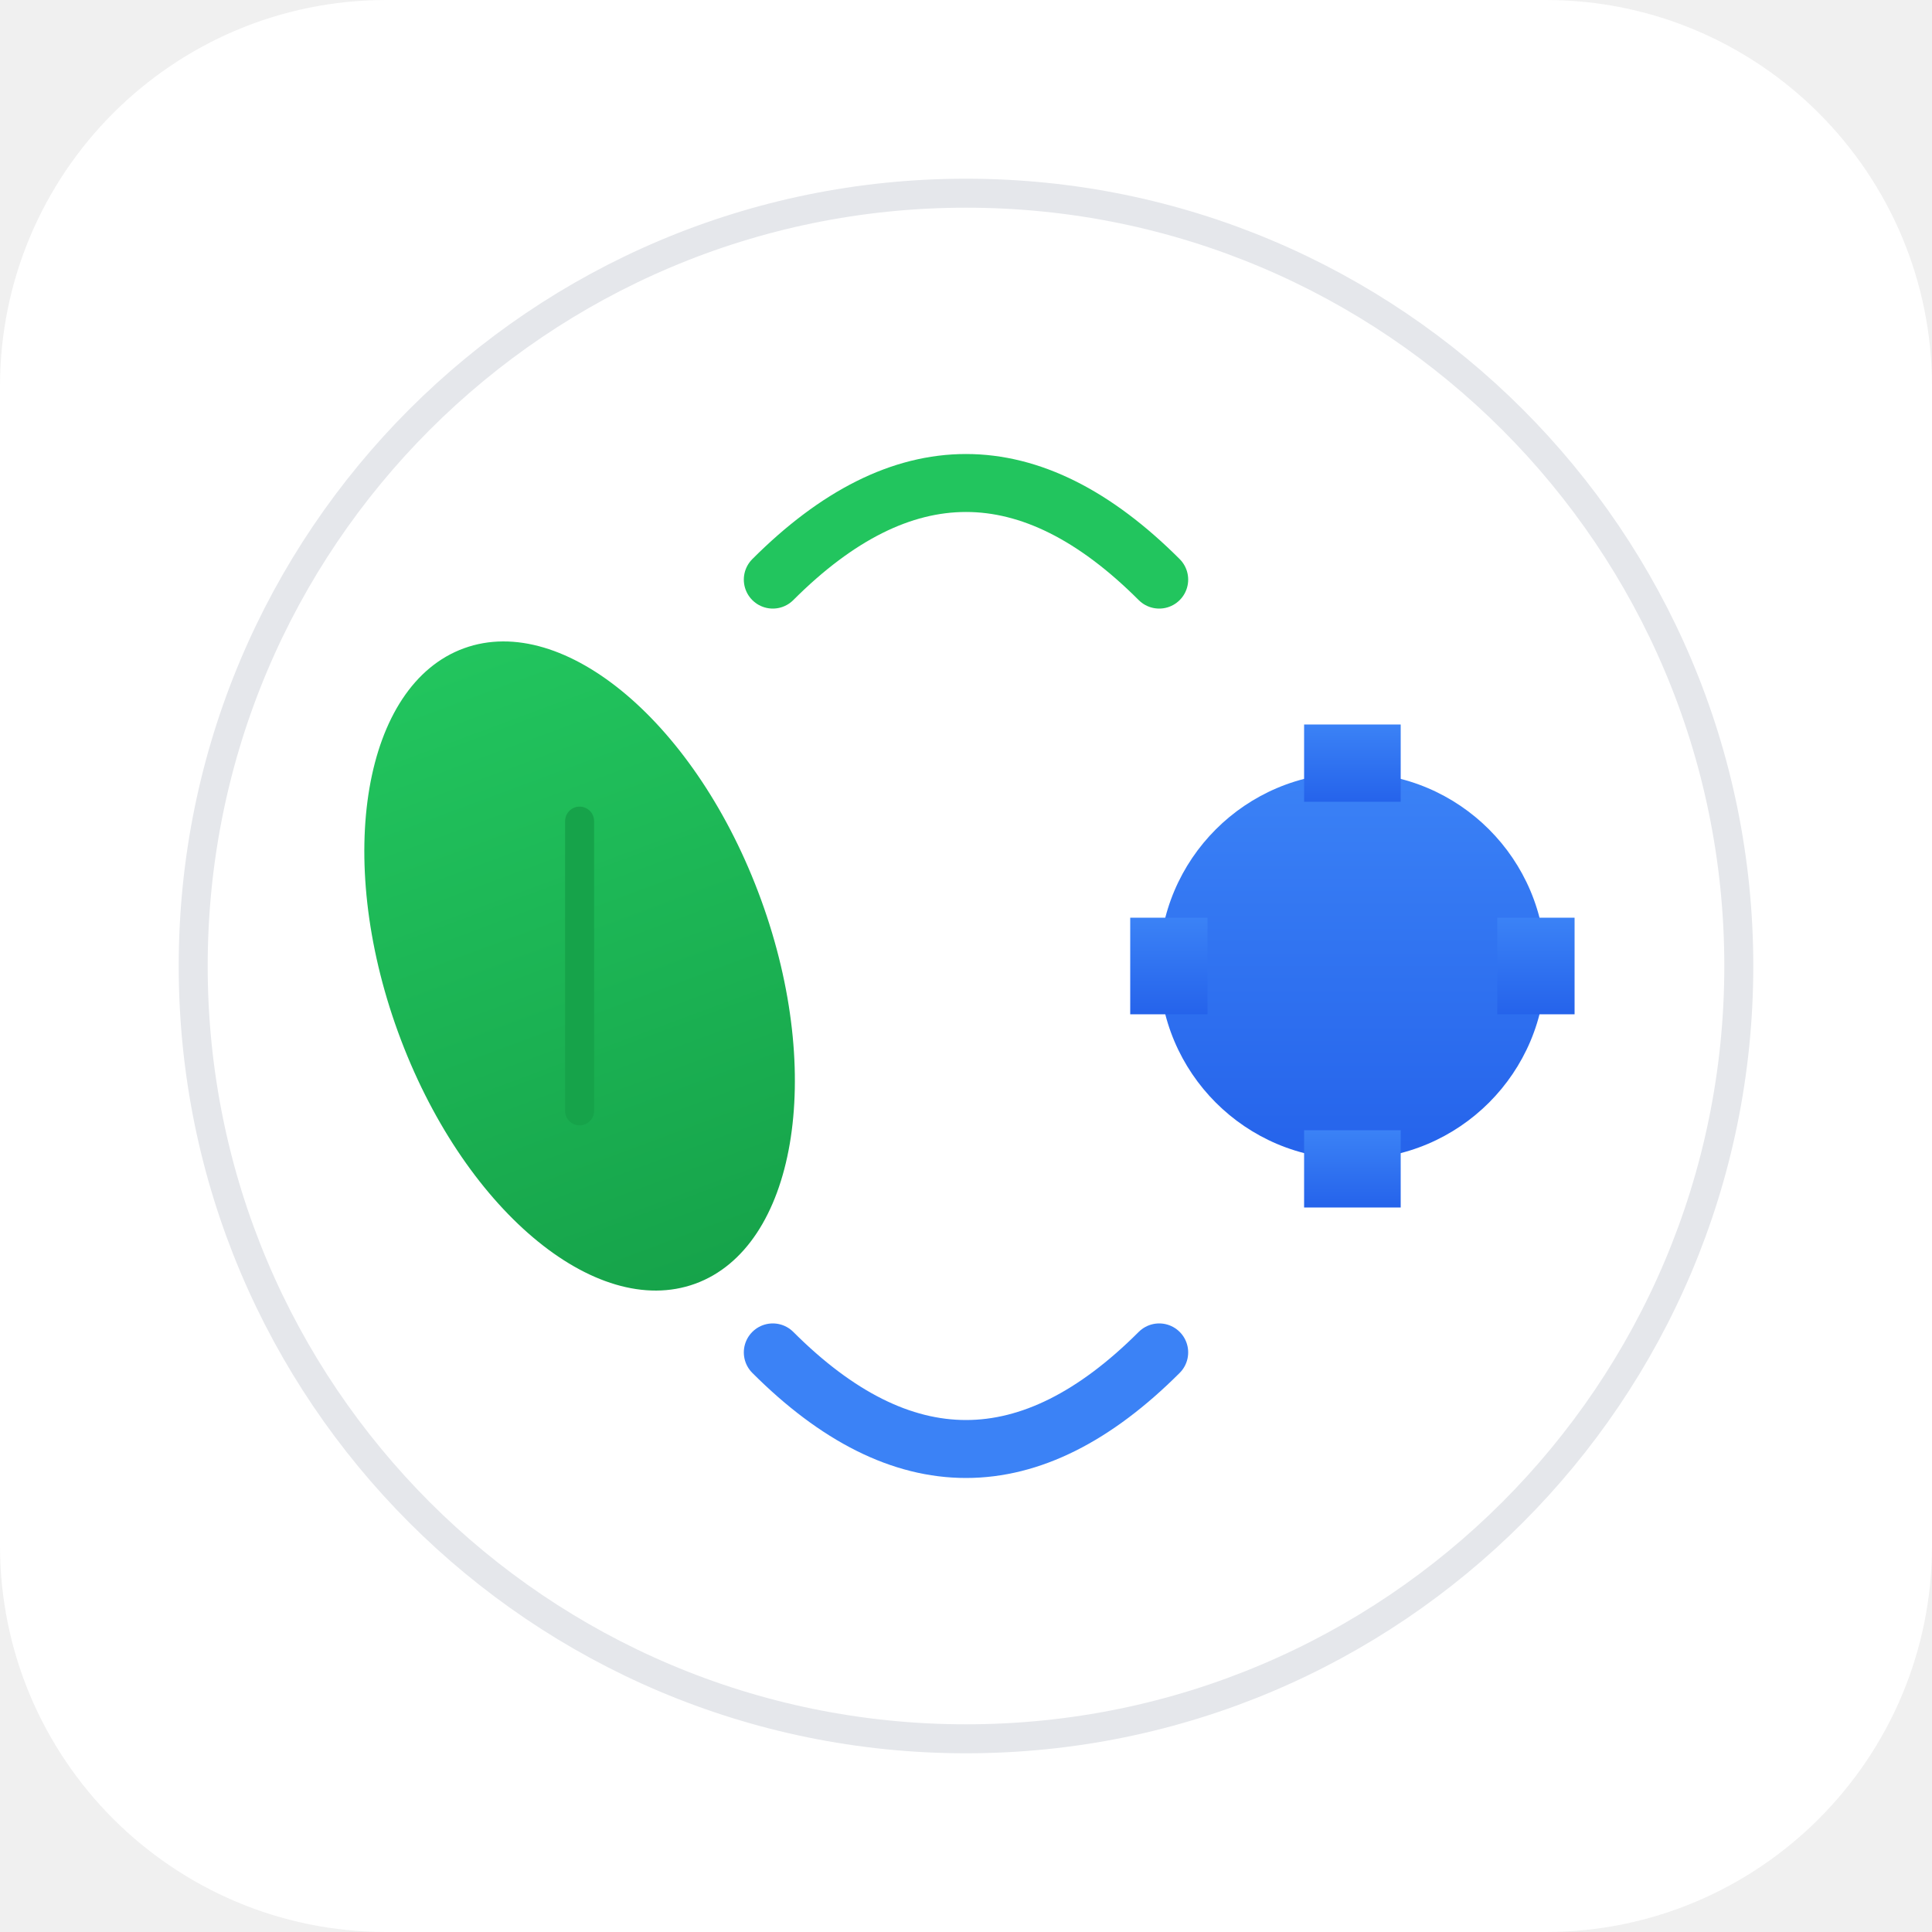
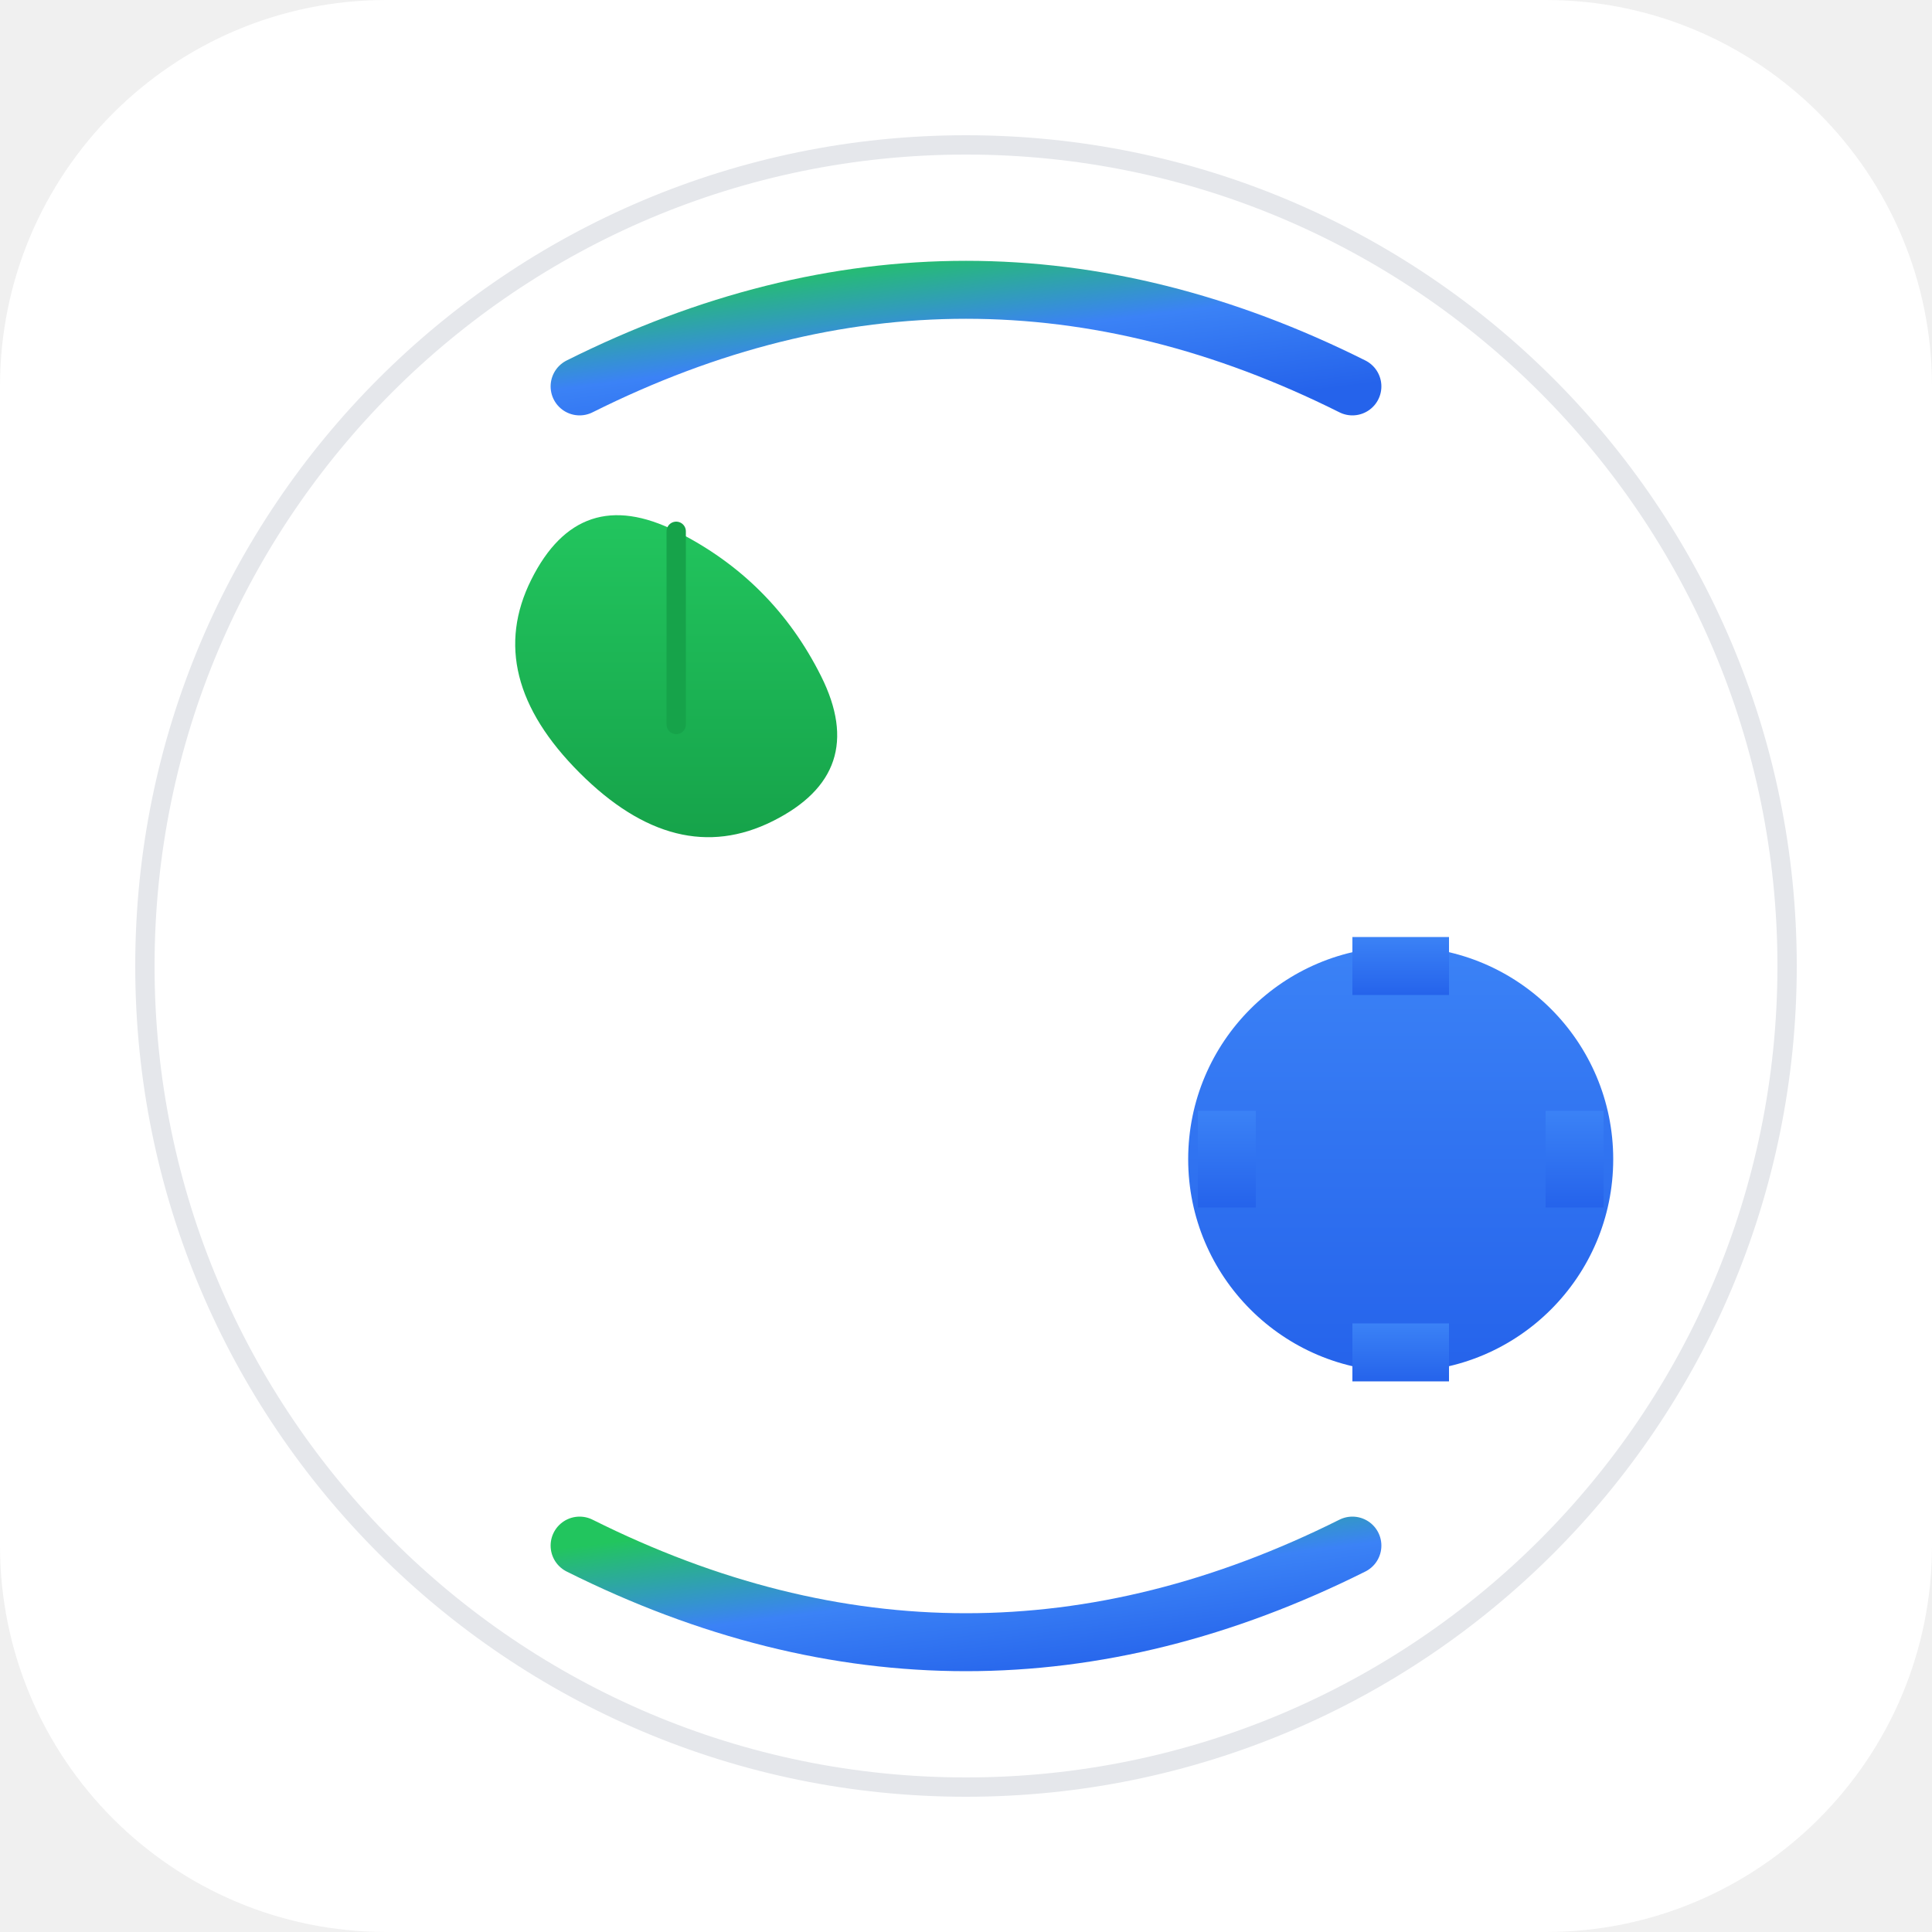
<svg xmlns="http://www.w3.org/2000/svg" width="32" height="32" viewBox="0 0 200 200" fill="none">
  <defs>
    <linearGradient id="leafGrad" x1="0%" y1="0%" x2="0%" y2="100%">
      <stop offset="0%" style="stop-color:#22c55e;stop-opacity:1" />
      <stop offset="100%" style="stop-color:#16a34a;stop-opacity:1" />
    </linearGradient>
    <linearGradient id="gearGrad" x1="0%" y1="0%" x2="0%" y2="100%">
      <stop offset="0%" style="stop-color:#3b82f6;stop-opacity:1" />
      <stop offset="100%" style="stop-color:#2563eb;stop-opacity:1" />
    </linearGradient>
+     <linearGradient id="arrowGrad" x1="0%" y1="0%" x2="100%" y2="100%">
+       <stop offset="0%" style="stop-color:#22c55e;stop-opacity:1" />
+       <stop offset="50%" style="stop-color:#3b82f6;stop-opacity:1" />
+       <stop offset="100%" style="stop-color:#2563eb;stop-opacity:1" />
+     </linearGradient>
  </defs>
  <rect width="200" height="200" fill="white" rx="40" />
-   <circle cx="100" cy="100" r="80" fill="white" stroke="#e5e7eb" stroke-width="3" />
-   <ellipse cx="60" cy="100" rx="20" ry="35" fill="url(#leafGrad)" transform="rotate(-20 60 100)" />
-   <path d="M 60,85 L 60,115" stroke="#16a34a" stroke-width="3" stroke-linecap="round" />
-   <circle cx="140" cy="100" r="20" fill="url(#gearGrad)" />
-   <rect x="135" y="75" width="10" height="8" fill="url(#gearGrad)" />
-   <rect x="135" y="117" width="10" height="8" fill="url(#gearGrad)" />
-   <rect x="155" y="95" width="8" height="10" fill="url(#gearGrad)" />
-   <rect x="117" y="95" width="8" height="10" fill="url(#gearGrad)" />
-   <path d="M 80,60 Q 100,40 120,60" fill="none" stroke="#22c55e" stroke-width="6" stroke-linecap="round" />
-   <path d="M 120,140 Q 100,160 80,140" fill="none" stroke="#3b82f6" stroke-width="6" stroke-linecap="round" />
+   <circle cx="100" cy="100" r="85" fill="white" stroke="#e5e7eb" stroke-width="2" />
+   <g transform="translate(100, 100)">
+     <path d="M-40,-20 Q-50,-30 -45,-40 Q-40,-50 -30,-45 Q-20,-40 -15,-30 Q-10,-20 -20,-15 Q-30,-10 -40,-20 Z" fill="url(#leafGrad)" />
+     <path d="M-30,-25 L-30,-45" stroke="#16a34a" stroke-width="2" stroke-linecap="round" />
+   </g>
+   <g transform="translate(100, 100)">
+     <circle cx="45" cy="20" r="22" fill="url(#gearGrad)" />
+     <rect x="40" y="-3" width="10" height="6" fill="url(#gearGrad)" />
+     <rect x="40" y="37" width="10" height="6" fill="url(#gearGrad)" />
+     <rect x="60" y="15" width="6" height="10" fill="url(#gearGrad)" />
+     <rect x="24" y="15" width="6" height="10" fill="url(#gearGrad)" />
+   </g>
+   <path d="M 60,40 Q 100,20 140,40" fill="none" stroke="url(#arrowGrad)" stroke-width="6" stroke-linecap="round" />
+   <path d="M 140,160 Q 100,180 60,160" fill="none" stroke="url(#arrowGrad)" stroke-width="6" stroke-linecap="round" />
</svg>
